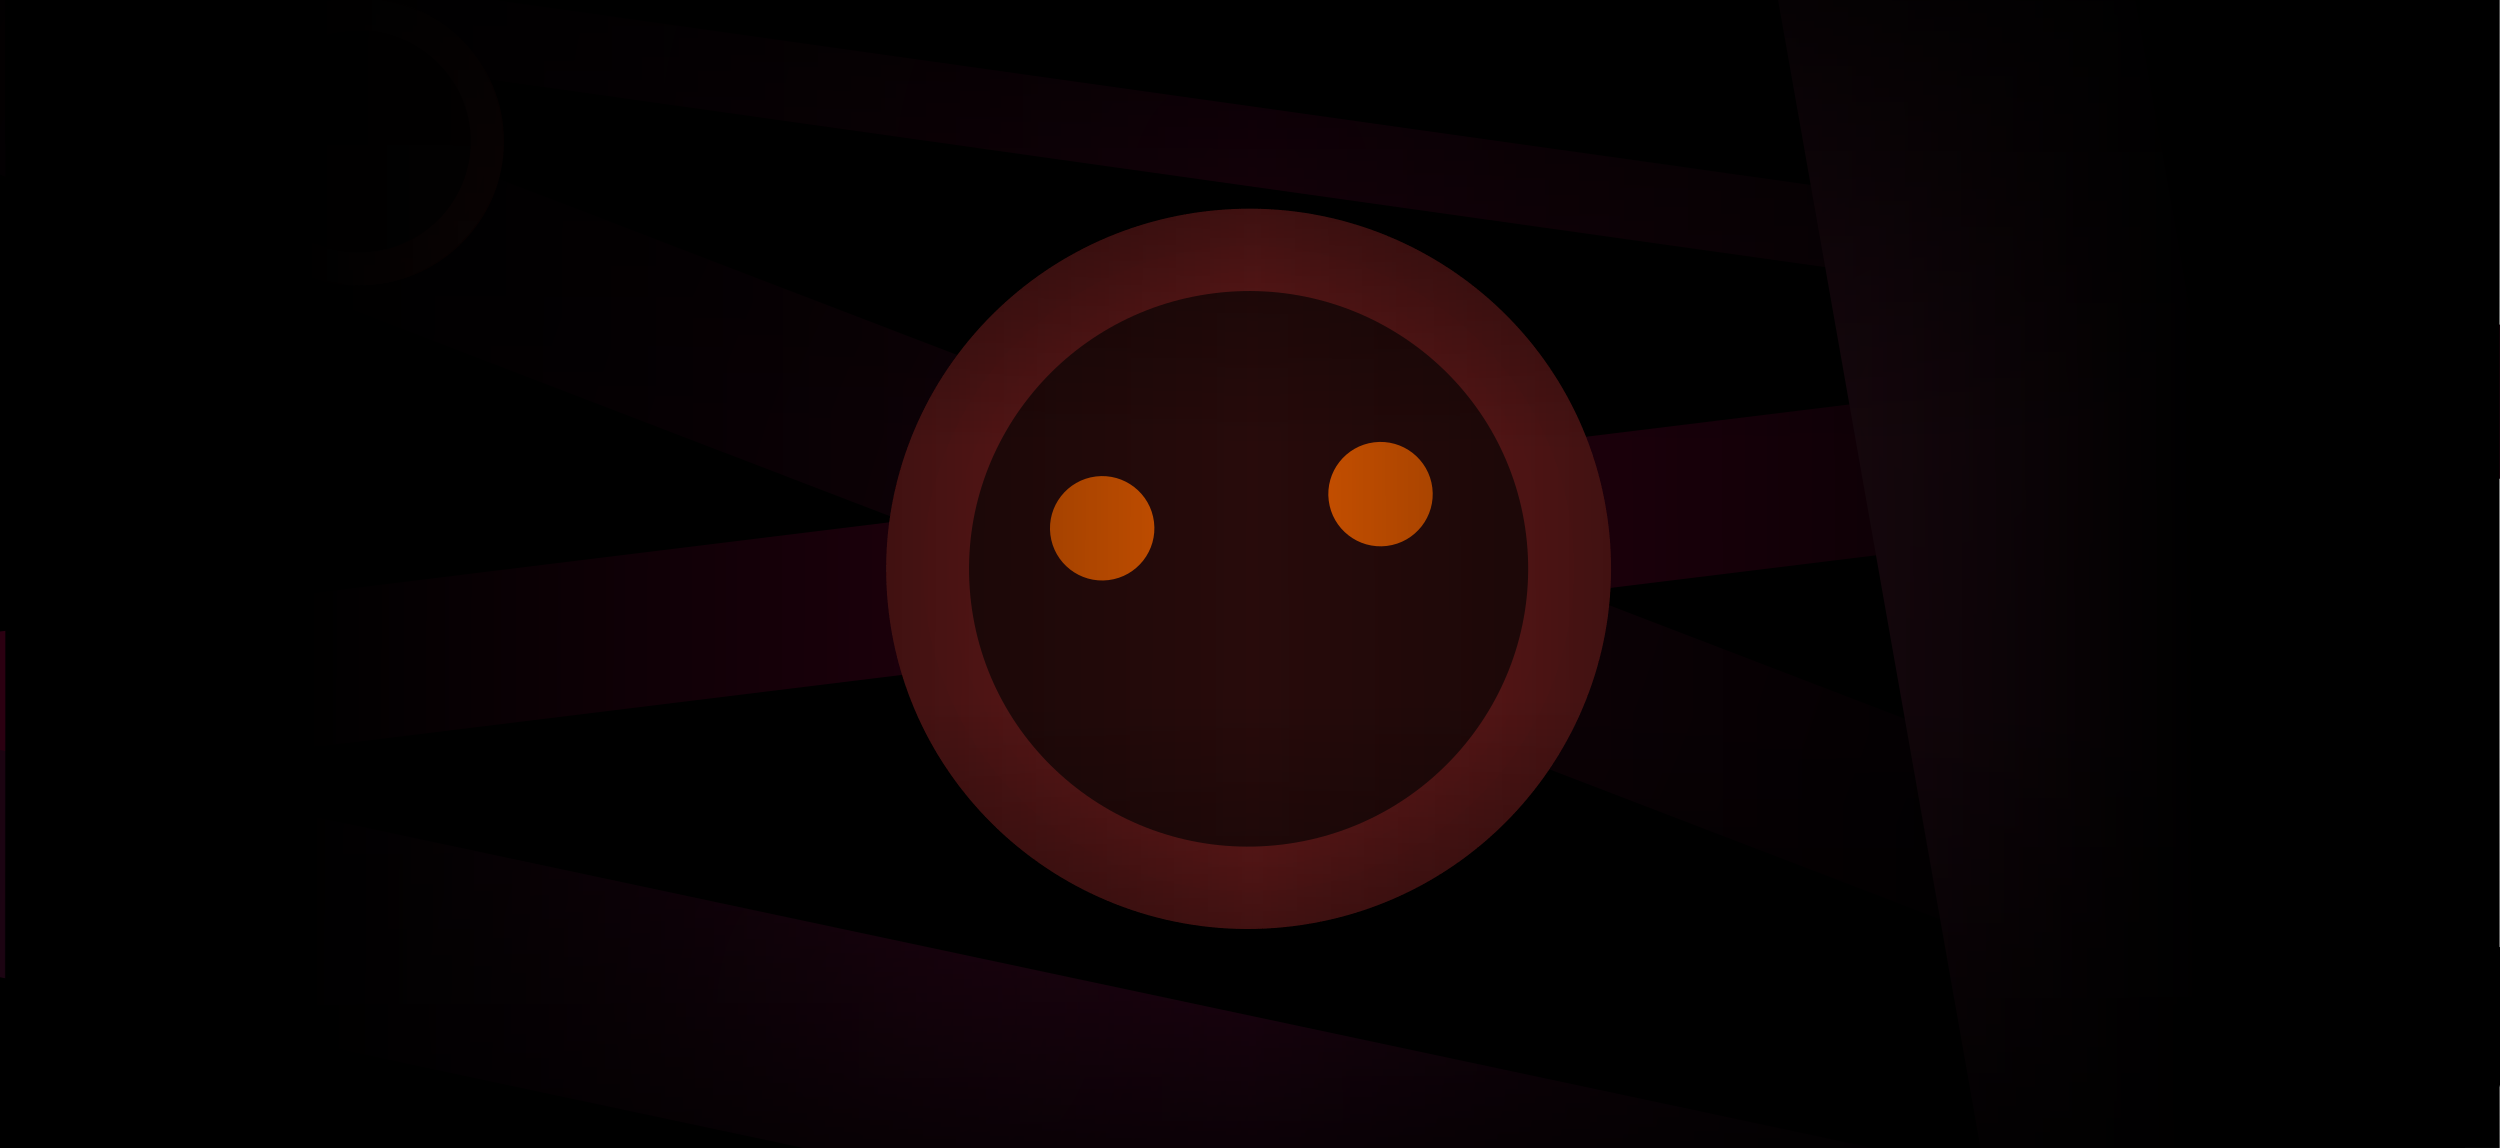
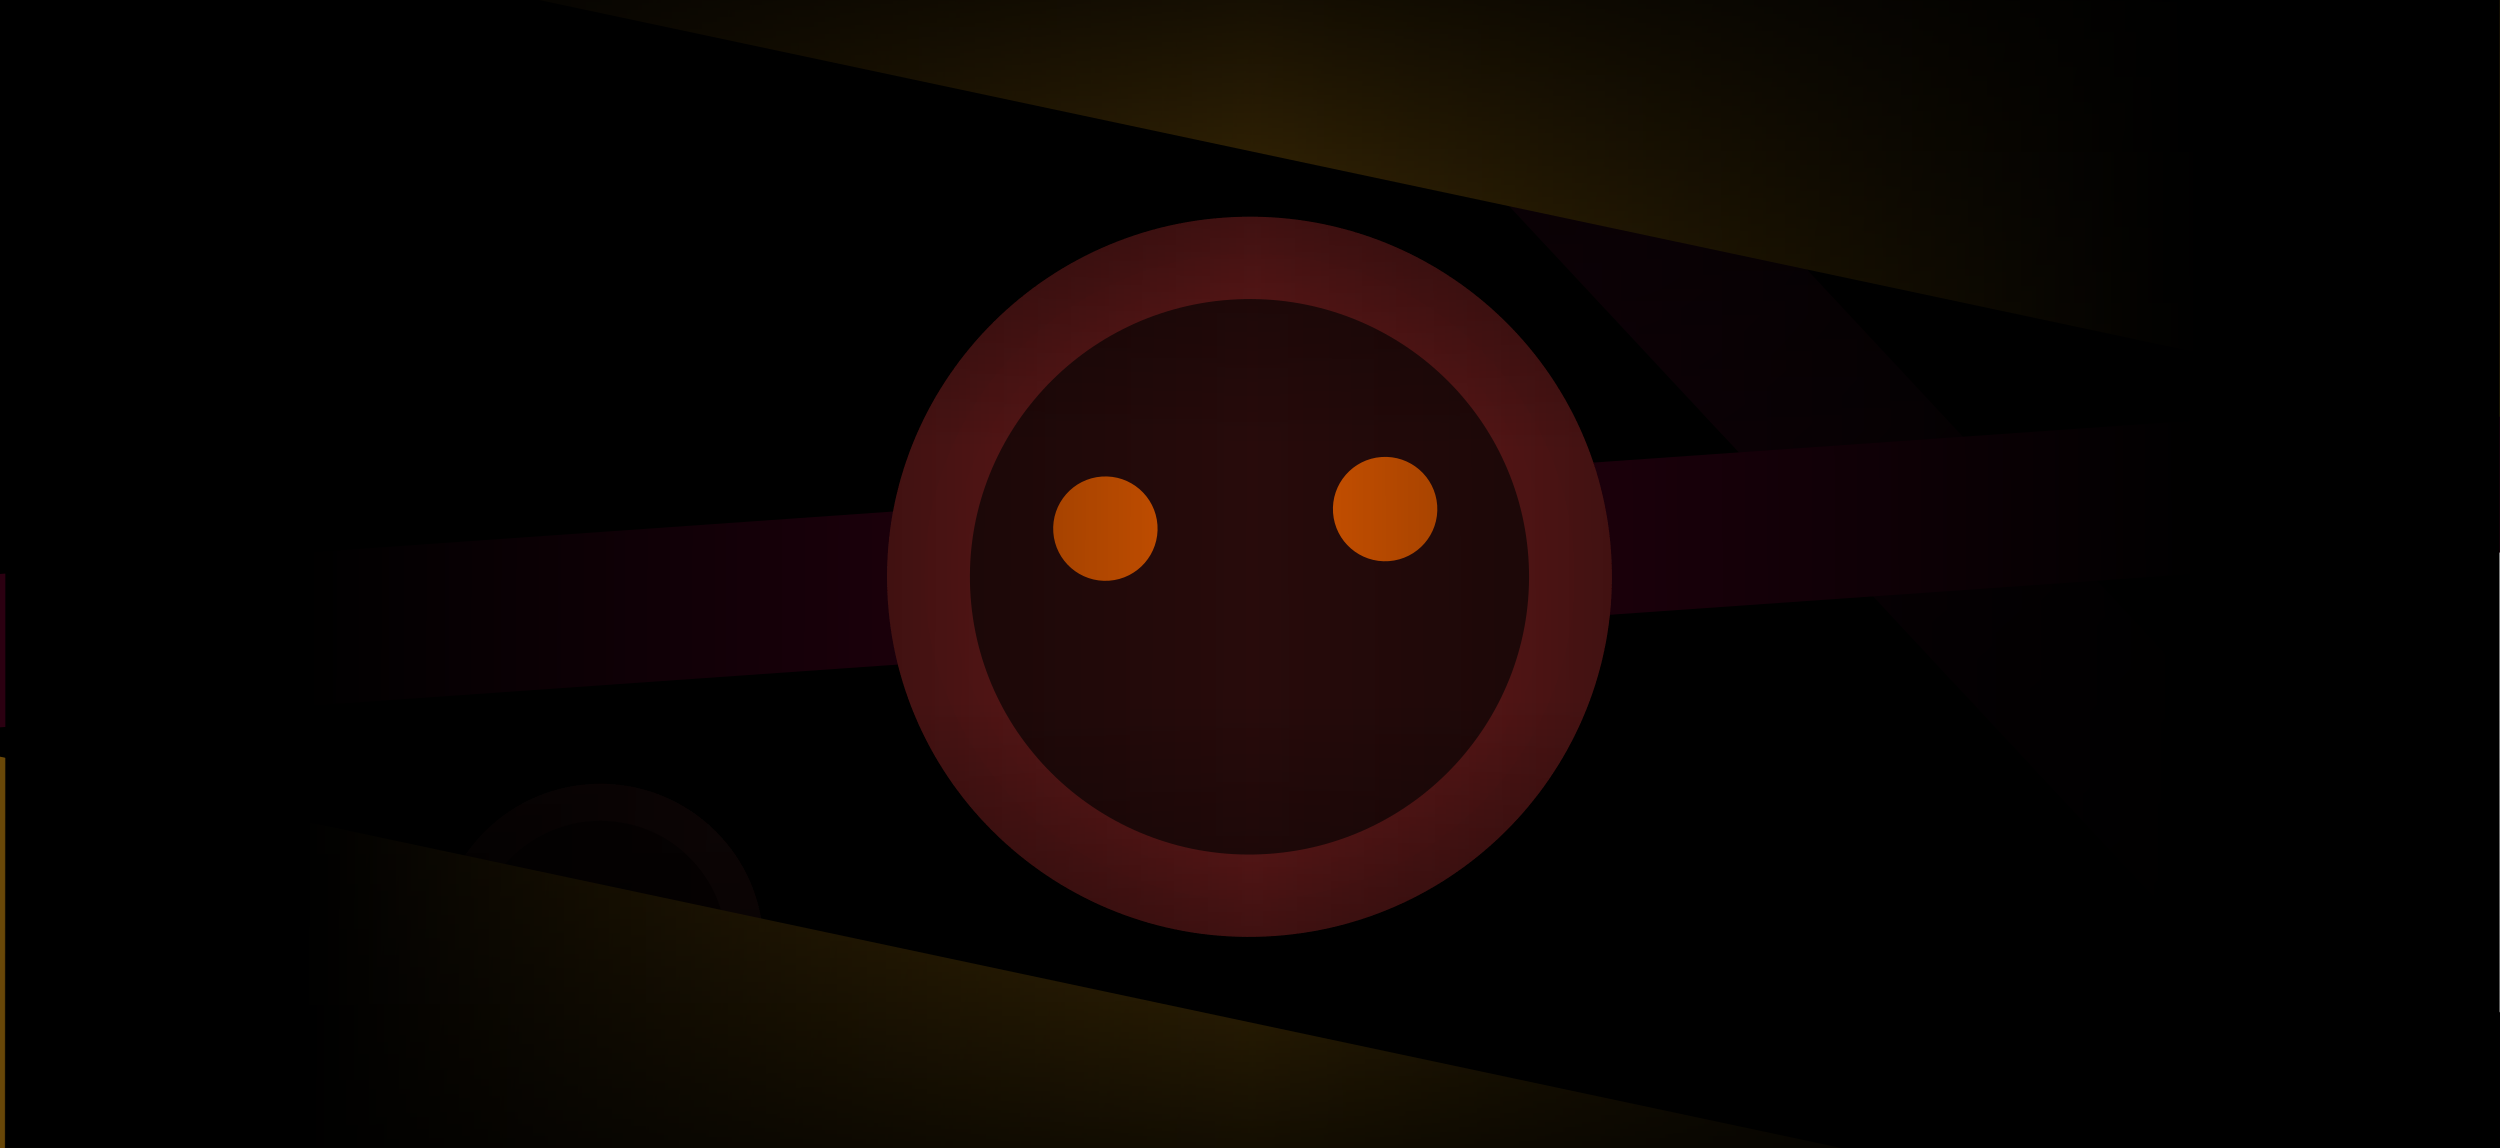
<svg xmlns="http://www.w3.org/2000/svg" id="svg8" width="1200" height="551" viewBox="0 0 317.5 145.785">
  <style>
+ @keyframes Red-2_t { 0% { transform: translate(23.01873px,22.81054px) scale(0.3,0.3) translate(-76.7291px,-76.2292px); animation-timing-function: cubic-bezier(0.42,0,0.58,1); } 49.056% { transform: translate(23.01873px,23.81054px) scale(0.3,0.3) translate(-76.7291px,-76.2292px); animation-timing-function: cubic-bezier(0.42,0,0.58,1); } 93.5% { transform: translate(23.01873px,22.81054px) scale(0.3,0.3) translate(-76.7291px,-76.2292px); } 100% { transform: translate(23.01873px,22.81054px) scale(0.3,0.3) translate(-76.7291px,-76.2292px); } }
@keyframes Longer-Small-4_t { 0% { transform: translate(127.044px,5.284801px) rotate(90deg) scale(9.92,10.0972) translate(-0.508052px,-11.3643px); } 0.944% { transform: translate(127.044px,5.284801px) rotate(90deg) scale(9.92,10.0972) translate(-0.508052px,-11.3643px); animation-timing-function: cubic-bezier(0.42,0,0.58,1); } 44.667% { transform: translate(127.044px,4.552777px) rotate(90deg) scale(9.92,10.0972) translate(-0.508052px,-11.3643px); animation-timing-function: cubic-bezier(0.42,0,0.58,1); } 90.722% { transform: translate(127.044px,5.284801px) rotate(90deg) scale(9.92,10.0972) translate(-0.508052px,-11.3643px); } 100% { transform: translate(127.044px,5.284801px) rotate(90deg) scale(9.92,10.0972) translate(-0.508052px,-11.3643px); } }
- @keyframes Longer-Small_t { 0% { transform: translate(127.044px,5.121362px) rotate(90deg) scale(9.92,10.0972) translate(-0.508052px,-11.3643px); } 0.944% { transform: translate(127.044px,5.121362px) rotate(90deg) scale(9.92,10.0972) translate(-0.508052px,-11.3643px); animation-timing-function: cubic-bezier(0.42,0,0.58,1); } 44.667% { transform: translate(127.044px,4.389338px) rotate(90deg) scale(9.92,10.0972) translate(-0.508052px,-11.3643px); animation-timing-function: cubic-bezier(0.42,0,0.58,1); } 90.722% { transform: translate(127.044px,5.121362px) rotate(90deg) scale(9.92,10.0972) translate(-0.508052px,-11.3643px); } 100% { transform: translate(127.044px,5.121362px) rotate(90deg) scale(9.92,10.0972) translate(-0.508052px,-11.3643px); } }
@keyframes Long_t { 0% { transform: translate(71.79886px,43.75503px) rotate(90deg) scale(19.746,20.123) translate(-0.491948px,-20.224px); animation-timing-function: cubic-bezier(0.42,0,0.58,1); } 50% { transform: translate(71.79886px,44.91293px) rotate(90deg) scale(19.746,20.123) translate(-0.491948px,-20.224px); animation-timing-function: cubic-bezier(0.42,0,0.58,1); } 100% { transform: translate(71.79886px,43.75503px) rotate(90deg) scale(19.746,20.123) translate(-0.491948px,-20.224px); } }
@keyframes Red_t { 0% { transform: translate(258.799px,45.46914px) scale(0.6,0.6) translate(-76.7291px,-76.2292px); animation-timing-function: cubic-bezier(0.42,0,0.58,1); } 49.056% { transform: translate(258.799px,46.46914px) scale(0.6,0.6) translate(-76.7291px,-76.2292px); animation-timing-function: cubic-bezier(0.42,0,0.58,1); } 93.5% { transform: translate(258.799px,45.46914px) scale(0.6,0.6) translate(-76.7291px,-76.2292px); } 100% { transform: translate(258.799px,45.46914px) scale(0.6,0.6) translate(-76.7291px,-76.2292px); } }
@keyframes a0_t { 0% { transform: translate(47.0134px,63.9328px) scale(1.6,1.6); animation-timing-function: cubic-bezier(0.42,0,0.58,1); } 46.778% { transform: translate(47.0134px,64.9px) scale(1.6,1.6); animation-timing-function: cubic-bezier(0.42,0,0.58,1); } 94.444% { transform: translate(47.0134px,63.9328px) scale(1.6,1.6); } 100% { transform: translate(47.0134px,63.9328px) scale(1.6,1.6); } }
@keyframes a1_t { 0% { transform: translate(106.371px,63.9338px) scale(1.6,1.6); animation-timing-function: cubic-bezier(0.42,0,0.58,1); } 46.778% { transform: translate(106.371px,64.9px) scale(1.6,1.6); animation-timing-function: cubic-bezier(0.42,0,0.58,1); } 94.444% { transform: translate(106.371px,63.9338px) scale(1.6,1.6); } 100% { transform: translate(106.371px,63.9338px) scale(1.6,1.6); } }
- @keyframes Red-2_t { 0% { transform: translate(46.03747px,44.78341px) scale(0.6,0.6) translate(-76.7291px,-76.2292px); animation-timing-function: cubic-bezier(0.42,0,0.58,1); } 49.056% { transform: translate(46.03747px,45.78341px) scale(0.6,0.6) translate(-76.7291px,-76.2292px); animation-timing-function: cubic-bezier(0.42,0,0.58,1); } 93.5% { transform: translate(46.03747px,44.78341px) scale(0.6,0.6) translate(-76.7291px,-76.2292px); } 100% { transform: translate(46.03747px,44.78341px) scale(0.6,0.6) translate(-76.7291px,-76.2292px); } }
@keyframes Longer-Small-2_t { 0% { transform: translate(126.9998px,35.14743px) rotate(95deg) scale(9.92,10.0972) translate(-2.338px,-16.2003px); animation-timing-function: cubic-bezier(0.411,0,0.573,1); } 50.944% { transform: translate(126.9998px,34.14743px) rotate(95deg) scale(9.92,10.0972) translate(-2.338px,-16.2003px); animation-timing-function: cubic-bezier(0.42,0,0.58,1); } 96.278% { transform: translate(126.9999px,35.14762px) rotate(95deg) scale(9.92,10.0972) translate(-2.338px,-16.2003px); } 100% { transform: translate(126.9999px,35.14762px) rotate(95deg) scale(9.92,10.0972) translate(-2.338px,-16.2003px); } }
- @keyframes Long-2_t { 0% { transform: translate(71.79886px,8.606881px) rotate(90deg) scale(19.746,20.123) translate(-0.491948px,-20.224px); animation-timing-function: cubic-bezier(0.42,0,0.58,1); } 50% { transform: translate(71.79886px,9.764781px) rotate(90deg) scale(19.746,20.123) translate(-0.491948px,-20.224px); animation-timing-function: cubic-bezier(0.42,0,0.58,1); } 100% { transform: translate(71.79886px,8.606881px) rotate(90deg) scale(19.746,20.123) translate(-0.491948px,-20.224px); } }
+ @keyframes Longer-Small-5_t { 0% { transform: translate(127px,34.1474px) rotate(95deg) scale(9.92,10.0972) translate(-2.338px,-16.2003px); animation-timing-function: cubic-bezier(0.42,0,0.58,1); } 50.944% { transform: translate(127px,35.1476px) rotate(95deg) scale(9.92,10.0972) translate(-2.338px,-16.2003px); } 95.389% { transform: translate(127px,34.1474px) rotate(95deg) scale(9.92,10.0972) translate(-2.338px,-16.2003px); animation-timing-function: cubic-bezier(0.42,0,0.58,1); } 100% { transform: translate(127px,34.1474px) rotate(95deg) scale(9.92,10.0972) translate(-2.338px,-16.2003px); } }
    </style>
  <rect width="325.948" height="156" fill="#000000" stroke-width="11.8" stroke-linecap="square" stroke-linejoin="round" stroke="none" transform="translate(147.026,73) translate(-159.922,-78)" />
-   <g transform="translate(149.885,68.406) rotate(21) scale(-1.5,-2.2) translate(-120.896,-5.03986)">
-     <rect id="Longer-Small-4" width="1.016" height="23.946" fill="url(#Gradient-0)" fill-opacity="1" fill-rule="evenodd" stroke="none" stroke-dasharray="none" stroke-linecap="round" stroke-linejoin="round" stroke-miterlimit="4" stroke-width="1.922" transform="translate(127.044,5.2848) rotate(90) scale(9.92,10.0972) translate(-0.508052,-11.3643)" style="paint-order: fill markers stroke; animation: 1.8s linear infinite both Longer-Small-4_t;" />
-   </g>
  <defs id="defs2">
-     <radialGradient id="Gradient-0" cx="0.508" cy="11.973" r="11.973" fx="0.508" fy="11.973" gradientUnits="userSpaceOnUse">
+     <radialGradient id="Gradient-0" cx="0" cy="0" r="4.523" fx="0" fy="0" gradientUnits="userSpaceOnUse">
+       <stop offset="0" stop-color="#250b0b" />
+       <stop offset="1" stop-color="#220808" />
+     </radialGradient>
+     <radialGradient id="Gradient-1" cx="0.508" cy="11.973" r="11.973" fx="0.508" fy="11.973" gradientUnits="userSpaceOnUse">
      <stop offset="0" stop-color="#19020c" />
      <stop offset="1" stop-color="#000000" />
-     </radialGradient>
-     <radialGradient id="Gradient-1" cx="0.932" cy="10.825" r="11.973" fx="0.932" fy="10.825" gradientUnits="userSpaceOnUse">
-       <stop offset="0" stop-color="#21010f" />
-       <stop offset="1" stop-color="#18050d" />
    </radialGradient>
    <radialGradient id="Gradient-2" cx="0" cy="0" r="4.523" fx="0" fy="0" gradientUnits="userSpaceOnUse">
      <stop offset="0" stop-color="#782121" />
      <stop offset="1" stop-color="#671818" />
    </radialGradient>
-     <radialGradient id="Gradient-3" cx="0" cy="0" r="4.523" fx="0" fy="0" gradientUnits="userSpaceOnUse">
-       <stop offset="0" stop-color="#541818" />
-       <stop offset="1" stop-color="#471010" />
-     </radialGradient>
-     <radialGradient id="Gradient-4" cx="0.79" cy="12.656" r="14.391" fx="0.79" fy="12.656" gradientUnits="userSpaceOnUse">
-       <stop offset="0" stop-color="#390620" />
-       <stop offset="1" stop-color="#14030e" />
-     </radialGradient>
-     <radialGradient id="Gradient-5" cx="0.766" cy="10.904" r="11.896" fx="0.766" fy="10.904" gradientUnits="userSpaceOnUse">
-       <stop offset="0" stop-color="#3b1323" />
-       <stop offset="1" stop-color="#1d0417" />
-     </radialGradient>
-     <linearGradient id="Gradient-6" x1="159.323" y1="57.327" x2="4.323" y2="56.827" gradientUnits="userSpaceOnUse">
+     <linearGradient id="Gradient-3" x1="1.423" y1="0" x2="1.423" y2="28.782" gradientUnits="userSpaceOnUse">
+       <stop offset="0" stop-color="#231b01" />
+       <stop offset="1" stop-color="#84590b" />
+     </linearGradient>
+     <linearGradient id="Gradient-4" x1="159.323" y1="57.327" x2="4.323" y2="56.827" gradientUnits="userSpaceOnUse">
      <stop offset="0" stop-color="#000000" stop-opacity="0" />
      <stop offset="0.782" stop-color="#000000" />
    </linearGradient>
-     <linearGradient id="Gradient-7" x1="159.323" y1="57.327" x2="158.938" y2="-40.173" gradientUnits="userSpaceOnUse">
+     <linearGradient id="Gradient-5" x1="159.323" y1="57.327" x2="158.938" y2="-40.173" gradientUnits="userSpaceOnUse">
      <stop offset="0" stop-color="#000000" stop-opacity="0" />
      <stop offset="0.782" stop-color="#000000" />
    </linearGradient>
  </defs>
  <g id="g436" transform="translate(21.8839,73) translate(-32.4304,-72.9494)" />
  <g id="SMollest-3" transform="translate(277.853,72.4578) scale(-1,1) translate(-18.0774,-73.3274)" />
-   <g transform="translate(148.071,16.9904) rotate(8) translate(-120.896,-5.03986)">
-     <rect id="Longer-Small" width="1.016" height="23.946" fill="url(#Gradient-1)" fill-opacity="1" fill-rule="evenodd" stroke="none" stroke-dasharray="none" stroke-linecap="round" stroke-linejoin="round" stroke-miterlimit="4" stroke-width="1.922" transform="translate(127.044,5.12136) rotate(90) scale(9.92,10.0972) translate(-0.508052,-11.3643)" style="paint-order: fill markers stroke; animation: 1.8s linear infinite both Longer-Small_t;" />
+   <g id="Smol-3" transform="translate(287.049,72.4578) scale(-1,1) translate(-21.9226,-73.3274)" />
+   <g transform="translate(76.2485,120.166) scale(0.9,0.9) translate(-23.0187,-22.8688)">
+     <g id="Red-2" transform="translate(23.0187,22.8105) scale(0.3,0.3) translate(-76.7291,-76.2292)" style="animation: 1.8s linear infinite both Red-2_t;">
+       <ellipse id="path168-2" rx="3.708" ry="3.708" fill="url(#Gradient-0)" fill-rule="evenodd" stroke-linecap="round" stroke-linejoin="round" stroke-width="0.089" filter="blur(0px)" transform="translate(-6.48456,-118.781) scale(20.691,20.5562) translate(4.02173,9.48666)" style="paint-order: fill markers stroke;" />
+       <ellipse id="circle170-2" rx="2.86" ry="2.86" fill="#100404" fill-rule="evenodd" stroke-linecap="round" stroke-linejoin="round" stroke-width="0.069" transform="translate(-6.48456,-118.781) scale(20.691,20.5562) translate(4.02173,9.48666)" style="paint-order: fill markers stroke;" />
+     </g>
  </g>
-   <g id="Smol-3" transform="translate(287.049,72.4578) scale(-1,1) translate(-21.9226,-73.3274)" />
-   <g transform="translate(139.334,74.8752) rotate(-7) translate(-239.383,-45.7375)">
+   <g transform="translate(185.593,3.5023) rotate(7) scale(2,2) translate(-145.988,-27.6975)" />
+   <g transform="translate(208.817,29.1061) rotate(47) scale(-1.5,-2.2) translate(-120.896,-5.03986)">
+     <rect id="Longer-Small-4" width="1.016" height="23.946" fill="url(#Gradient-1)" fill-opacity="1" fill-rule="evenodd" stroke="none" stroke-dasharray="none" stroke-linecap="round" stroke-linejoin="round" stroke-miterlimit="4" stroke-width="1.922" transform="translate(127.044,5.2848) rotate(90) scale(9.92,10.0972) translate(-0.508052,-11.3643)" style="paint-order: fill markers stroke; animation: 1.8s linear infinite both Longer-Small-4_t;" />
+   </g>
+   <g transform="translate(139.334,74.8752) rotate(-4) translate(-239.383,-45.7375)">
    <rect id="Long" width="0.984" height="23.792" fill="#2b0011" fill-opacity="1" fill-rule="evenodd" stroke="none" stroke-dasharray="none" stroke-linecap="round" stroke-linejoin="round" stroke-miterlimit="4" stroke-width="1.922" transform="translate(71.7989,43.755) rotate(90) scale(19.746,20.123) translate(-0.491948,-20.224)" style="paint-order: fill markers stroke; animation: 1.8s linear infinite both Long_t;" />
    <g id="Red" transform="translate(258.799,45.4691) scale(0.6,0.6) translate(-76.7291,-76.2292)" style="animation: 1.8s linear infinite both Red_t;">
      <ellipse id="path168-3" rx="3.708" ry="3.708" fill="url(#Gradient-2)" fill-rule="evenodd" stroke-linecap="round" stroke-linejoin="round" stroke-width="0.089" filter="blur(0px)" transform="translate(-6.48456,-118.781) scale(20.691,20.5562) translate(4.02173,9.48666)" style="paint-order: fill markers stroke;" />
      <ellipse id="circle170-3" rx="2.86" ry="2.86" fill="#280b0b" fill-rule="evenodd" stroke-linecap="round" stroke-linejoin="round" stroke-width="0.069" transform="translate(-6.48456,-118.781) scale(20.691,20.5562) translate(4.02173,9.48666)" style="paint-order: fill markers stroke;" />
      <ellipse rx="6.906" ry="6.906" fill="#d45500" stroke-width="1.817" stroke-linecap="round" stroke-linejoin="round" stroke="none" transform="translate(47.0134,63.9328) scale(1.6,1.6)" style="animation: 1.8s linear infinite both a0_t;" />
      <ellipse rx="6.906" ry="6.906" fill="#d45500" stroke-width="1.817" stroke-linecap="round" stroke-linejoin="round" stroke="none" transform="translate(106.371,63.9338) scale(1.6,1.6)" style="animation: 1.8s linear infinite both a1_t;" />
    </g>
  </g>
-   <g transform="translate(45.5899,18.3494) scale(0.4,0.4) translate(-46.0374,-45.7375)">
-     <g id="Red-2" transform="translate(46.0375,44.7834) scale(0.6,0.6) translate(-76.7291,-76.2292)" style="animation: 1.8s linear infinite both Red-2_t;">
-       <ellipse id="path168-2" rx="3.708" ry="3.708" fill="url(#Gradient-3)" fill-rule="evenodd" stroke-linecap="round" stroke-linejoin="round" stroke-width="0.089" filter="blur(0px)" transform="translate(-6.48456,-118.781) scale(20.691,20.5562) translate(4.02173,9.48666)" style="paint-order: fill markers stroke;" />
-       <ellipse id="circle170-2" rx="2.86" ry="2.86" fill="#170606" fill-rule="evenodd" stroke-linecap="round" stroke-linejoin="round" stroke-width="0.069" transform="translate(-6.48456,-118.781) scale(20.691,20.5562) translate(4.02173,9.48666)" style="paint-order: fill markers stroke;" />
-     </g>
-   </g>
  <g id="Big-3" transform="translate(310.982,72.4578) scale(-1,1) translate(-21.9226,-73.3274)" />
  <g id="Med-3" transform="translate(297.69,72.4578) scale(-1,1) translate(-21.9226,-73.3274)" />
-   <g transform="translate(96.9887,129.301) rotate(7) translate(-145.988,-26.7274)">
-     <path id="Longer-Small-2" fill="url(#Gradient-4)" fill-opacity="1" fill-rule="evenodd" stroke="none" stroke-dasharray="none" stroke-linecap="round" stroke-linejoin="round" stroke-miterlimit="4" stroke-width="1.922" d="M0,0L2.846,0L2.846,28.782L0,28.782Z" transform="translate(127,35.1474) rotate(95) scale(9.92,10.0972) translate(-2.338,-16.2003)" style="animation: 1.8s linear infinite both Longer-Small-2_t;" />
+   <g transform="translate(123.593,151.232) rotate(7) scale(2,2) translate(-145.988,-27.6975)">
+     <path id="Longer-Small-2" fill="url(#Gradient-3)" fill-opacity="1" fill-rule="evenodd" stroke="none" stroke-dasharray="none" stroke-linecap="round" stroke-linejoin="round" stroke-miterlimit="4" stroke-width="1.922" d="M0,0L2.846,0L2.846,28.782L0,28.782Z" transform="translate(127,35.1474) rotate(95) scale(9.92,10.0972) translate(-2.338,-16.2003)" style="animation: 1.8s linear infinite both Longer-Small-2_t;" />
+   </g>
+   <g transform="translate(193.873,-0.168668) rotate(7) scale(2,2) translate(-145.988,-27.6975)">
+     <path id="Longer-Small-5" fill="url(#Gradient-3)" fill-opacity="1" fill-rule="evenodd" stroke="none" stroke-dasharray="none" stroke-linecap="round" stroke-linejoin="round" stroke-miterlimit="4" stroke-width="1.922" d="M0,0L2.846,0L2.846,28.782L0,28.782Z" transform="translate(127,34.1474) rotate(95) scale(9.92,10.0972) translate(-2.338,-16.2003)" style="animation: 1.8s linear infinite both Longer-Small-5_t;" />
  </g>
  <g transform="translate(87.8235,67.9491) rotate(-38) scale(1.5,2.2) translate(-120.896,-5.03986)" />
-   <g transform="translate(246.663,4.21112) rotate(80) scale(2.3,2.3) translate(-239.383,-9.71401)">
-     <rect id="Long-2" width="0.984" height="23.792" fill="url(#Gradient-5)" fill-opacity="1" fill-rule="evenodd" stroke="none" stroke-dasharray="none" stroke-linecap="round" stroke-linejoin="round" stroke-miterlimit="4" stroke-width="1.922" transform="translate(71.7989,8.60688) rotate(90) scale(19.746,20.123) translate(-0.491948,-20.224)" style="paint-order: fill markers stroke; animation: 1.8s linear infinite both Long-2_t;" />
-   </g>
-   <rect width="316.823" height="146.113" fill="url(#Gradient-6)" stroke-width="11.8" stroke-linecap="square" stroke-linejoin="round" stroke="none" opacity="1" transform="translate(147.026,73) translate(-146.349,-73.3274)" />
-   <rect width="316.823" height="146.113" fill="url(#Gradient-6)" stroke-width="11.8" stroke-linecap="square" stroke-linejoin="round" stroke="none" opacity="1" transform="translate(171.088,73) scale(-1,1) translate(-146.349,-73.3274)" />
-   <rect width="316.823" height="146.113" fill="url(#Gradient-7)" stroke-width="11.8" stroke-linecap="square" stroke-linejoin="round" stroke="none" opacity="1" transform="translate(171.088,73) scale(-1,1) translate(-146.349,-73.3274)" />
-   <rect width="316.823" height="146.113" fill="url(#Gradient-7)" stroke-width="11.8" stroke-linecap="square" stroke-linejoin="round" stroke="none" opacity="1" transform="translate(171.088,73) scale(-1,-1) translate(-146.349,-73.3274)" />
+   <rect width="316.823" height="146.113" fill="url(#Gradient-4)" stroke-width="11.8" stroke-linecap="square" stroke-linejoin="round" stroke="none" opacity="1" transform="translate(147.026,73) translate(-146.349,-73.3274)" />
+   <rect width="316.823" height="146.113" fill="url(#Gradient-4)" stroke-width="11.8" stroke-linecap="square" stroke-linejoin="round" stroke="none" opacity="1" transform="translate(171.088,73) scale(-1,1) translate(-146.349,-73.3274)" />
+   <rect width="316.823" height="146.113" fill="url(#Gradient-5)" stroke-width="11.8" stroke-linecap="square" stroke-linejoin="round" stroke="none" opacity="1" transform="translate(171.088,73) scale(-1,1) translate(-146.349,-73.3274)" />
+   <rect width="316.823" height="146.113" fill="url(#Gradient-5)" stroke-width="11.8" stroke-linecap="square" stroke-linejoin="round" stroke="none" opacity="1" transform="translate(171.088,73) scale(-1,-1) translate(-146.349,-73.3274)" />
</svg>
